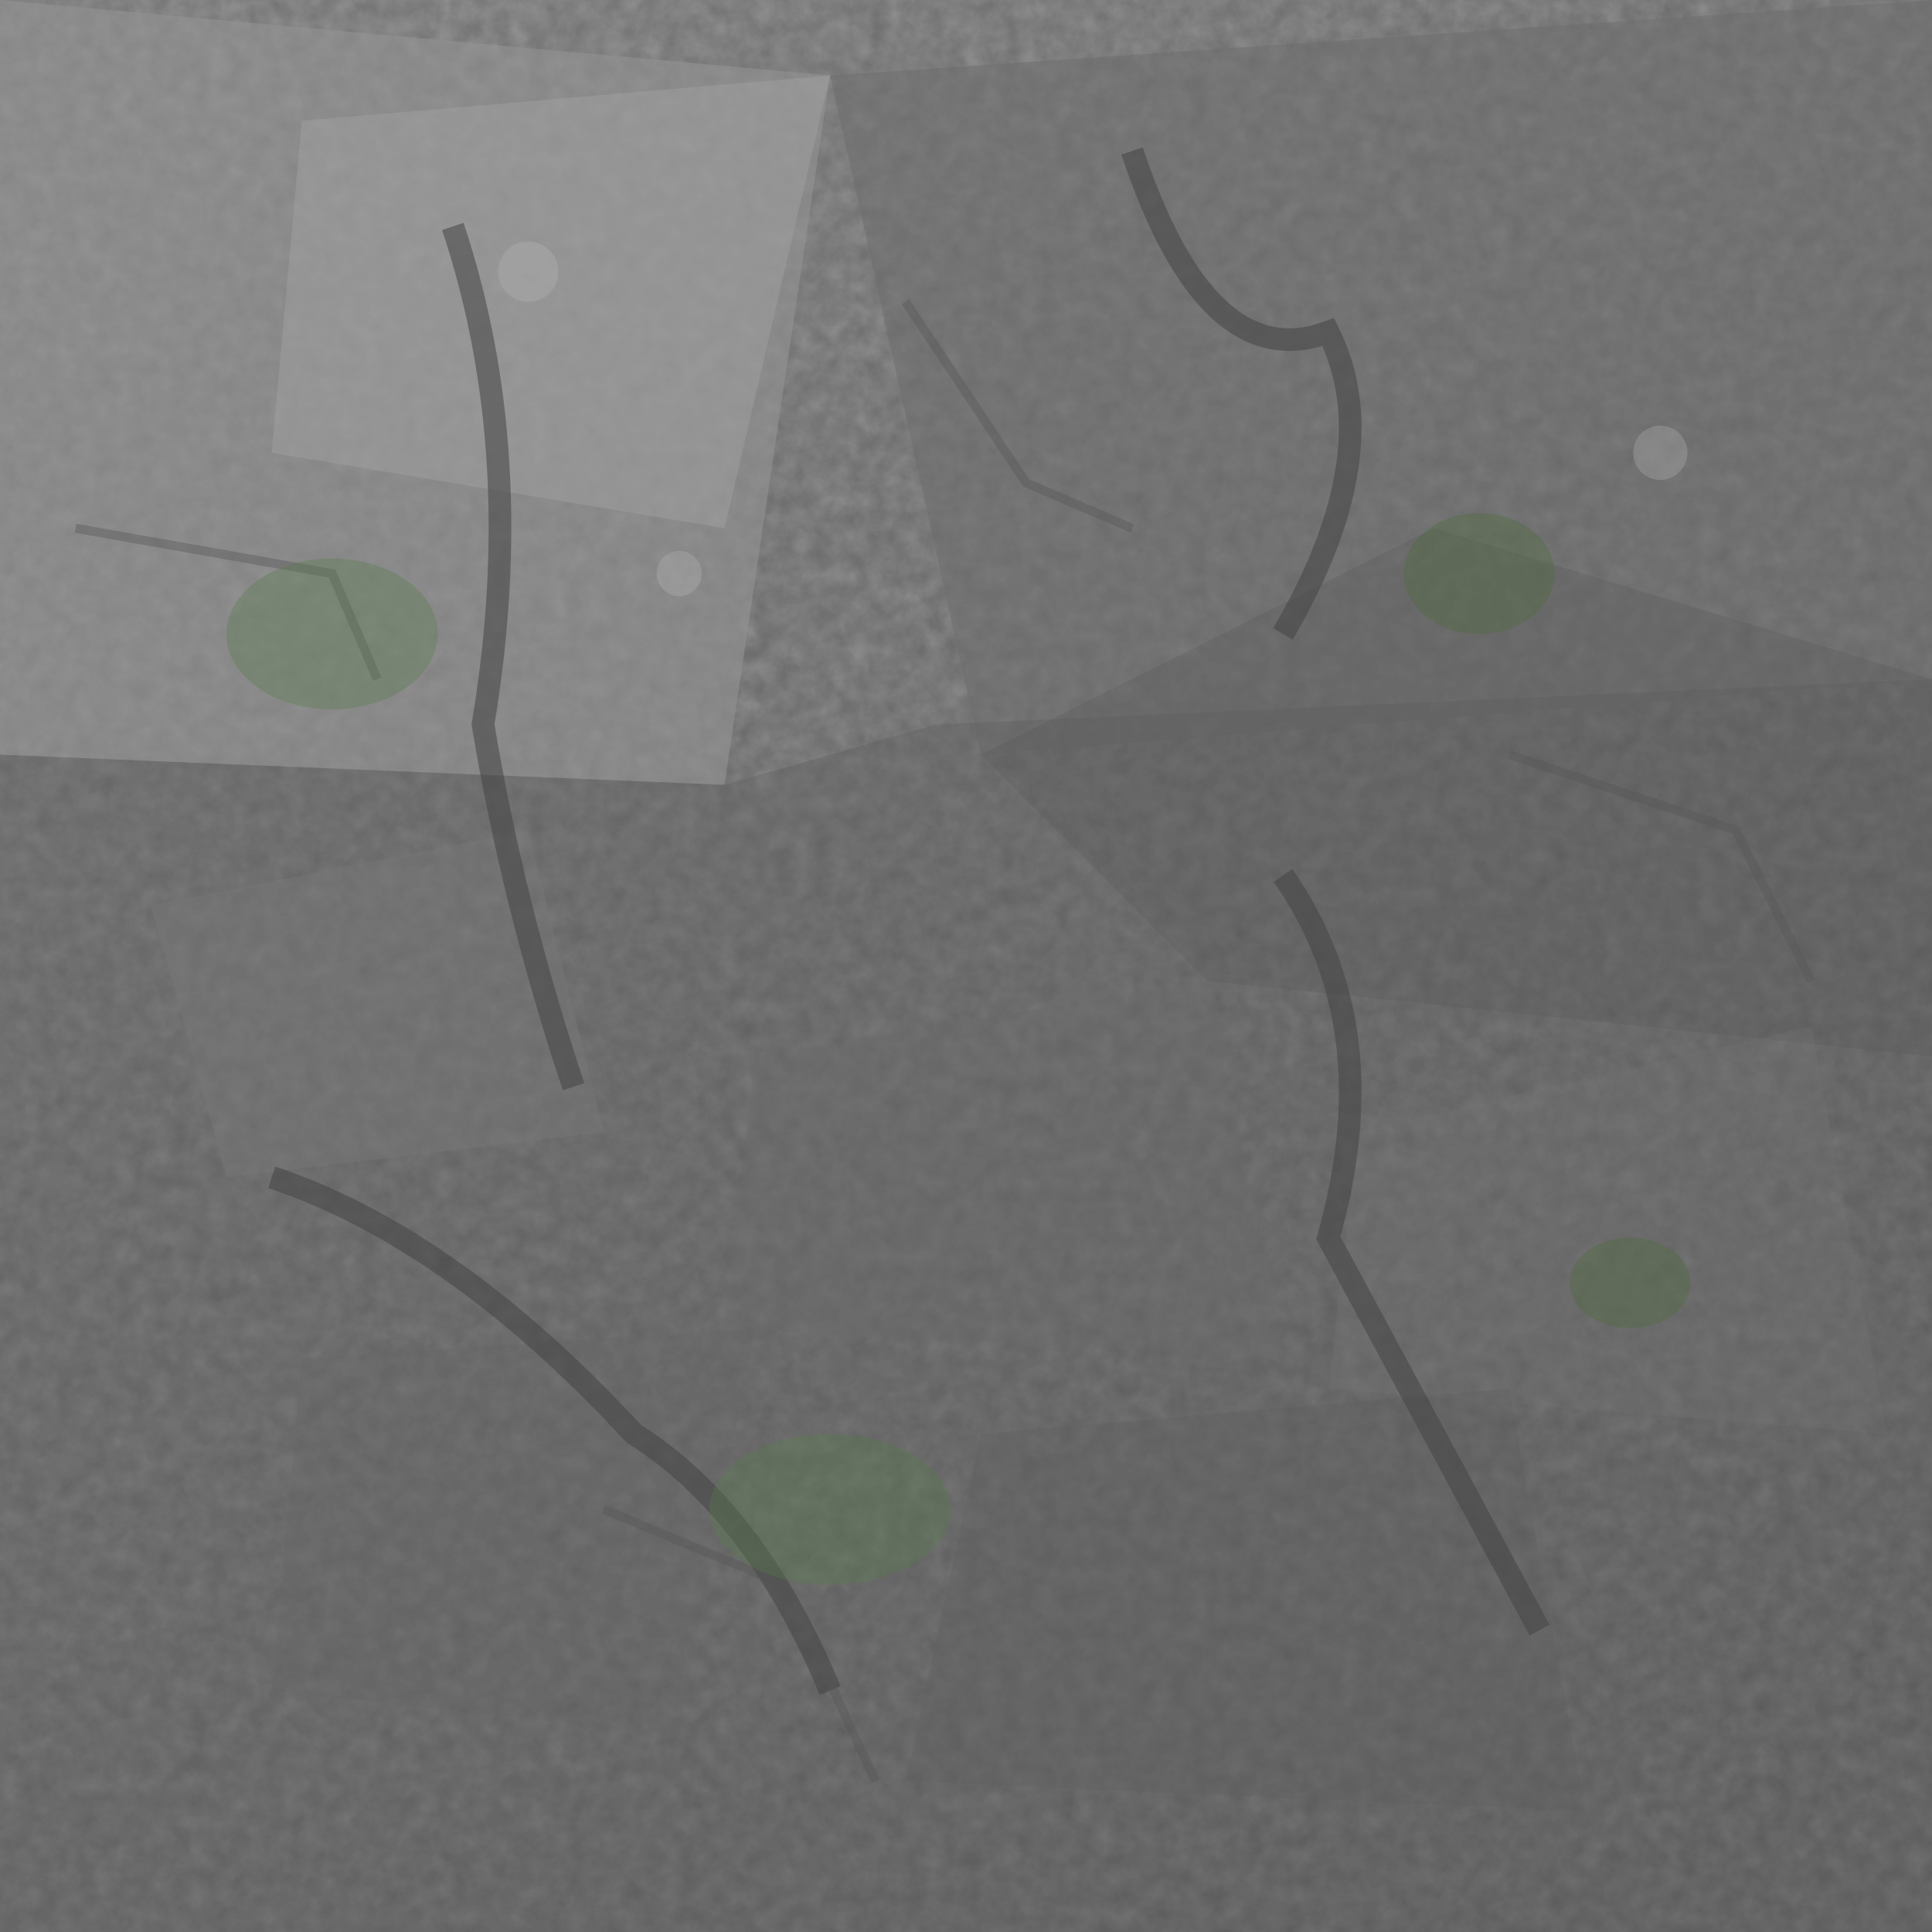
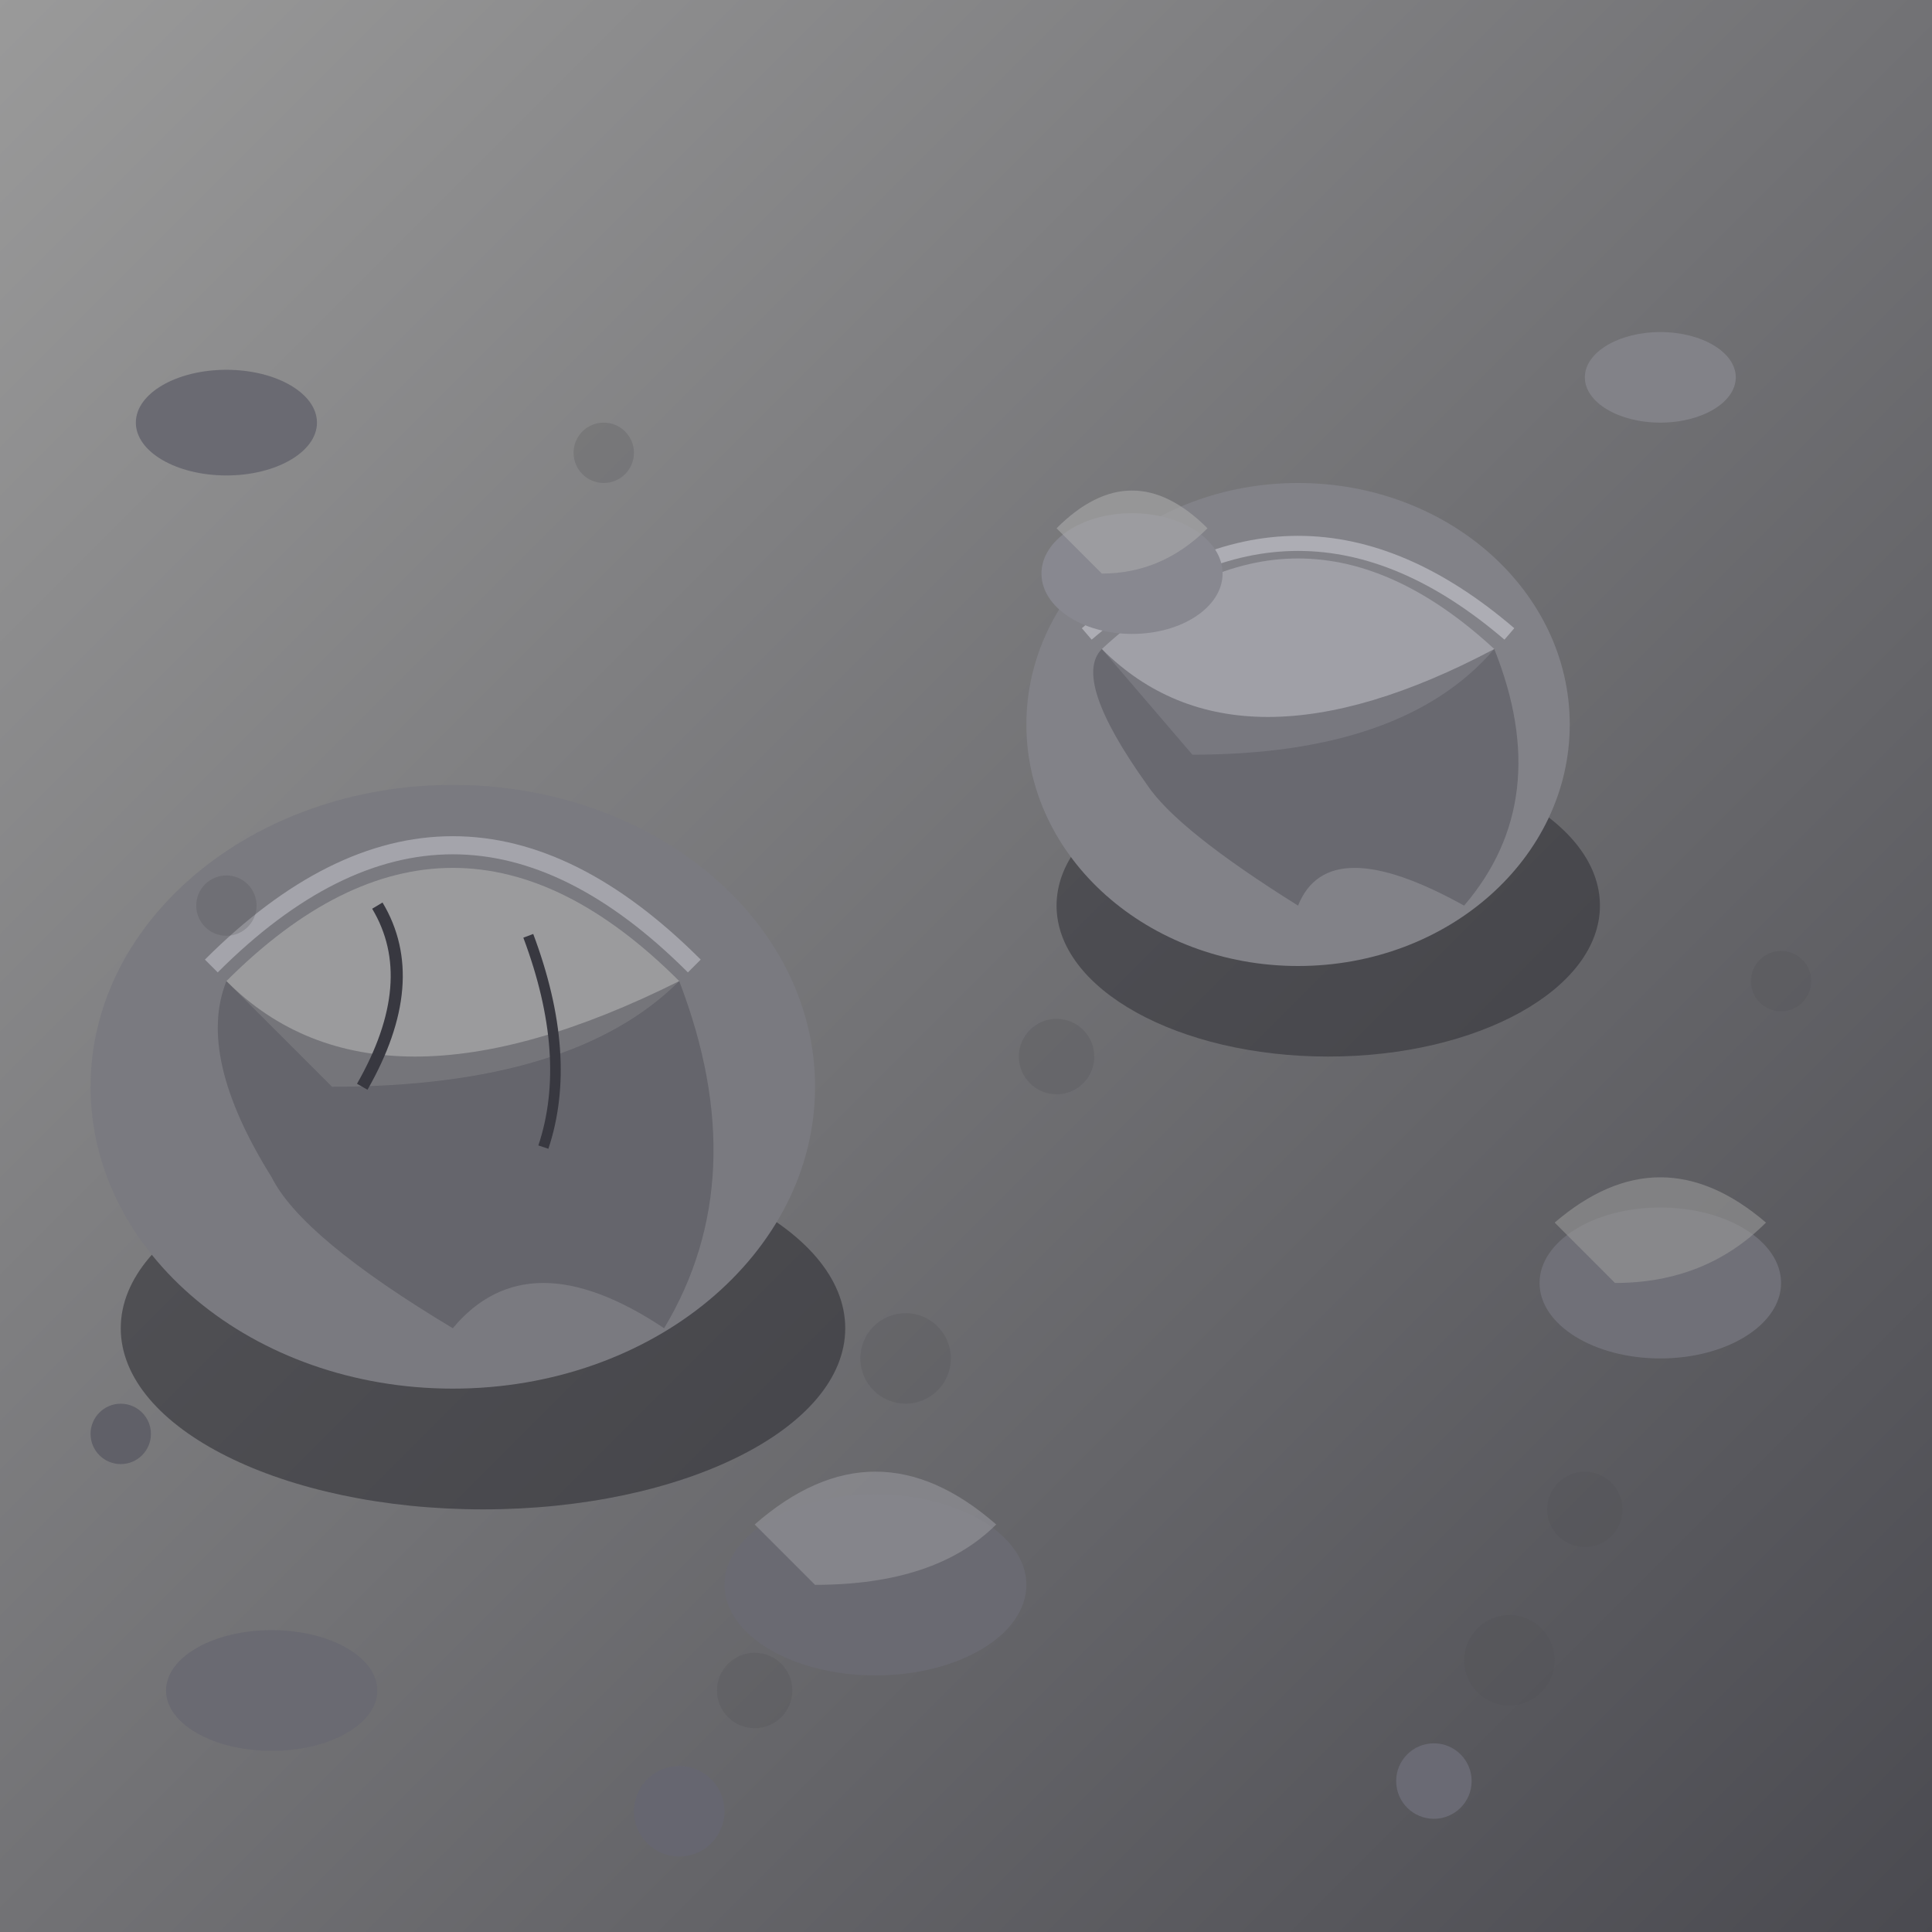
<svg xmlns="http://www.w3.org/2000/svg" width="128" height="128" viewBox="0 0 128 128">
  <defs>
-     <linearGradient id="rBase" x1="0.2" y1="0" x2="0.8" y2="1">
-       <stop offset="0%" stop-color="#8a8a8a" />
-       <stop offset="100%" stop-color="#6a6a6a" />
+     <linearGradient id="rBase" x1="0" y1="0" x2="1" y2="1">
+       <stop offset="0%" stop-color="#9a9a9a" />
+       <stop offset="100%" stop-color="#4a4a50" />
    </linearGradient>
-     <filter id="rnoise" x="0" y="0" width="100%" height="100%">
-       <feTurbulence type="fractalNoise" baseFrequency="0.8" numOctaves="4" seed="5" />
-       <feColorMatrix type="saturate" values="0" />
-       <feBlend in="SourceGraphic" mode="soft-light" />
-     </filter>
  </defs>
  <rect width="128" height="128" fill="url(#rBase)" />
-   <rect width="128" height="128" filter="url(#rnoise)" opacity="0.2" />
-   <polygon points="0,0 55,5 48,52 0,50" fill="#929292" opacity="0.6" />
-   <polygon points="55,5 128,0 128,45 65,50" fill="#6e6e6e" opacity="0.55" />
-   <polygon points="0,50 48,52 62,48 128,45 128,128 0,128" fill="#606060" opacity="0.4" />
-   <polygon points="20,8 55,5 48,35 18,30" fill="#a8a8a8" opacity="0.35" />
-   <polygon points="65,50 95,35 128,45 128,70 80,65" fill="#585858" opacity="0.3" />
-   <path d="M10,60 L35,55 L40,75 L15,78Z" fill="#787878" opacity="0.4" />
-   <path d="M50,70 L80,65 L85,90 L48,88Z" fill="#6a6a6a" opacity="0.35" />
-   <path d="M90,75 L120,68 L125,95 L88,92Z" fill="#727272" opacity="0.3" />
-   <path d="M20,90 L50,88 L45,115 L18,112Z" fill="#666" opacity="0.3" />
-   <path d="M65,95 L100,92 L105,120 L60,118Z" fill="#5e5e5e" opacity="0.35" />
-   <g stroke="#444" stroke-width="1.5" fill="none" opacity="0.55">
-     <path d="M30,15 Q35,30 32,48 Q34,60 38,72" />
-     <path d="M75,10 Q80,25 88,22 Q92,30 85,42" />
-     <path d="M18,78 Q30,82 42,95 Q50,100 55,112" />
-     <path d="M85,58 Q92,68 88,82 Q95,95 102,108" />
+   <g>
+     <ellipse cx="32" cy="88" rx="24" ry="12" fill="#222228" opacity="0.5" />
+     <ellipse cx="30" cy="72" rx="24" ry="20" fill="#7a7a80" />
+     <path d="M15,65 Q30,50 45,65 Q38,72 22,72 Z" fill="#aaaaaa" opacity="0.7" />
+     <path d="M45,65 Q50,78 44,88 Q35,82 30,88 Q20,82 18,78 Q13,70 15,65 Q25,75 45,65 Z" fill="#505058" opacity="0.5" />
+     <path d="M25,60 Q28,65 24,72" stroke="#383840" stroke-width="0.8" fill="none" />
+     <path d="M35,62 Q38,70 36,76" stroke="#383840" stroke-width="0.7" fill="none" />
+     <path d="M14,64 Q30,48 46,64" stroke="#c0c0c8" stroke-width="1.2" fill="none" opacity="0.6" />
  </g>
-   <g stroke="#555" stroke-width="0.6" fill="none" opacity="0.4">
-     <path d="M5,35 L22,38 L25,45" />
-     <path d="M60,20 L68,32 L75,35" />
-     <path d="M100,50 L115,55 L120,65" />
-     <path d="M40,100 L52,105 L58,118" />
+   <g>
+     <ellipse cx="88" cy="60" rx="18" ry="10" fill="#222228" opacity="0.45" />
+     <ellipse cx="86" cy="48" rx="18" ry="16" fill="#828288" />
+     <path d="M73,43 Q86,31 99,43 Q93,50 79,50 Z" fill="#b0b0b8" opacity="0.65" />
+     <path d="M99,43 Q103,53 97,60 Q88,55 86,60 Q78,55 76,52 Q71,45 73,43 Q82,52 99,43 Z" fill="#505058" opacity="0.5" />
+     <path d="M72,42 Q86,30 100,42" stroke="#d0d0d8" stroke-width="1" fill="none" opacity="0.55" />
  </g>
-   <g opacity="0.35">
-     <ellipse cx="22" cy="42" rx="7" ry="5" fill="#5a7a4a" />
-     <ellipse cx="98" cy="38" rx="5" ry="4" fill="#4a6a3a" />
-     <ellipse cx="55" cy="100" rx="8" ry="5" fill="#5a7a4a" />
-     <ellipse cx="108" cy="85" rx="4" ry="3" fill="#4a6a3a" />
+   <g>
+     <ellipse cx="58" cy="105" rx="10" ry="6" fill="#6a6a72" />
+     <path d="M50,101 Q58,94 66,101 Q62,105 54,105 Z" fill="#909095" opacity="0.7" />
+     <ellipse cx="110" cy="85" rx="8" ry="5" fill="#707078" />
+     <path d="M103,81 Q110,75 117,81 Q113,85 107,85 Z" fill="#989898" opacity="0.6" />
+     <ellipse cx="18" cy="112" rx="7" ry="4" fill="#6a6a72" />
+     <ellipse cx="75" cy="38" rx="6" ry="4" fill="#888890" />
+     <path d="M70,35 Q75,30 80,35 Q77,38 73,38 Z" fill="#aaaaaa" opacity="0.6" />
+     <ellipse cx="110" cy="25" rx="5" ry="3" fill="#828288" />
+     <ellipse cx="15" cy="28" rx="6" ry="3.5" fill="#6a6a72" />
+     <circle cx="45" cy="120" r="3" fill="#666670" />
+     <circle cx="95" cy="118" r="2.5" fill="#6a6a74" />
+     <circle cx="8" cy="95" r="2" fill="#606068" />
  </g>
-   <g fill="#b8b8b8" opacity="0.3">
-     <circle cx="35" cy="18" r="2" />
-     <circle cx="45" cy="38" r="1.5" />
-     <circle cx="110" cy="30" r="1.8" />
+   <g fill="#505055" opacity="0.25">
+     <circle cx="60" cy="90" r="3" />
+     <circle cx="50" cy="112" r="2.5" />
+     <circle cx="15" cy="60" r="2" />
+     <circle cx="105" cy="100" r="2.5" />
+     <circle cx="118" cy="65" r="2" />
+     <circle cx="70" cy="70" r="2.5" />
+     <circle cx="40" cy="30" r="2" />
+     <circle cx="100" cy="110" r="3" />
  </g>
</svg>
